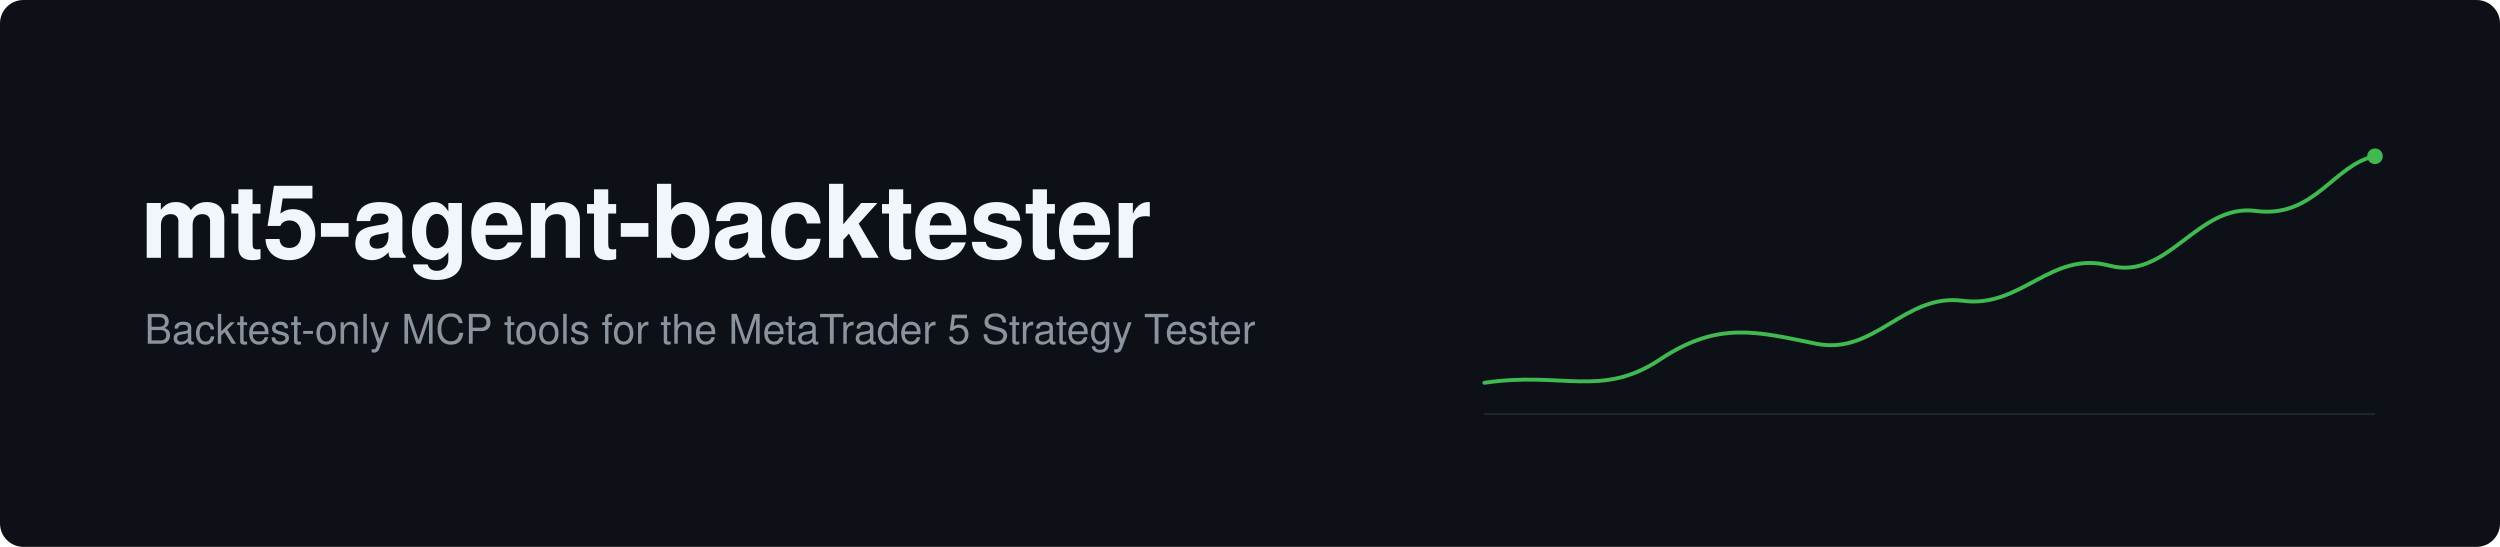
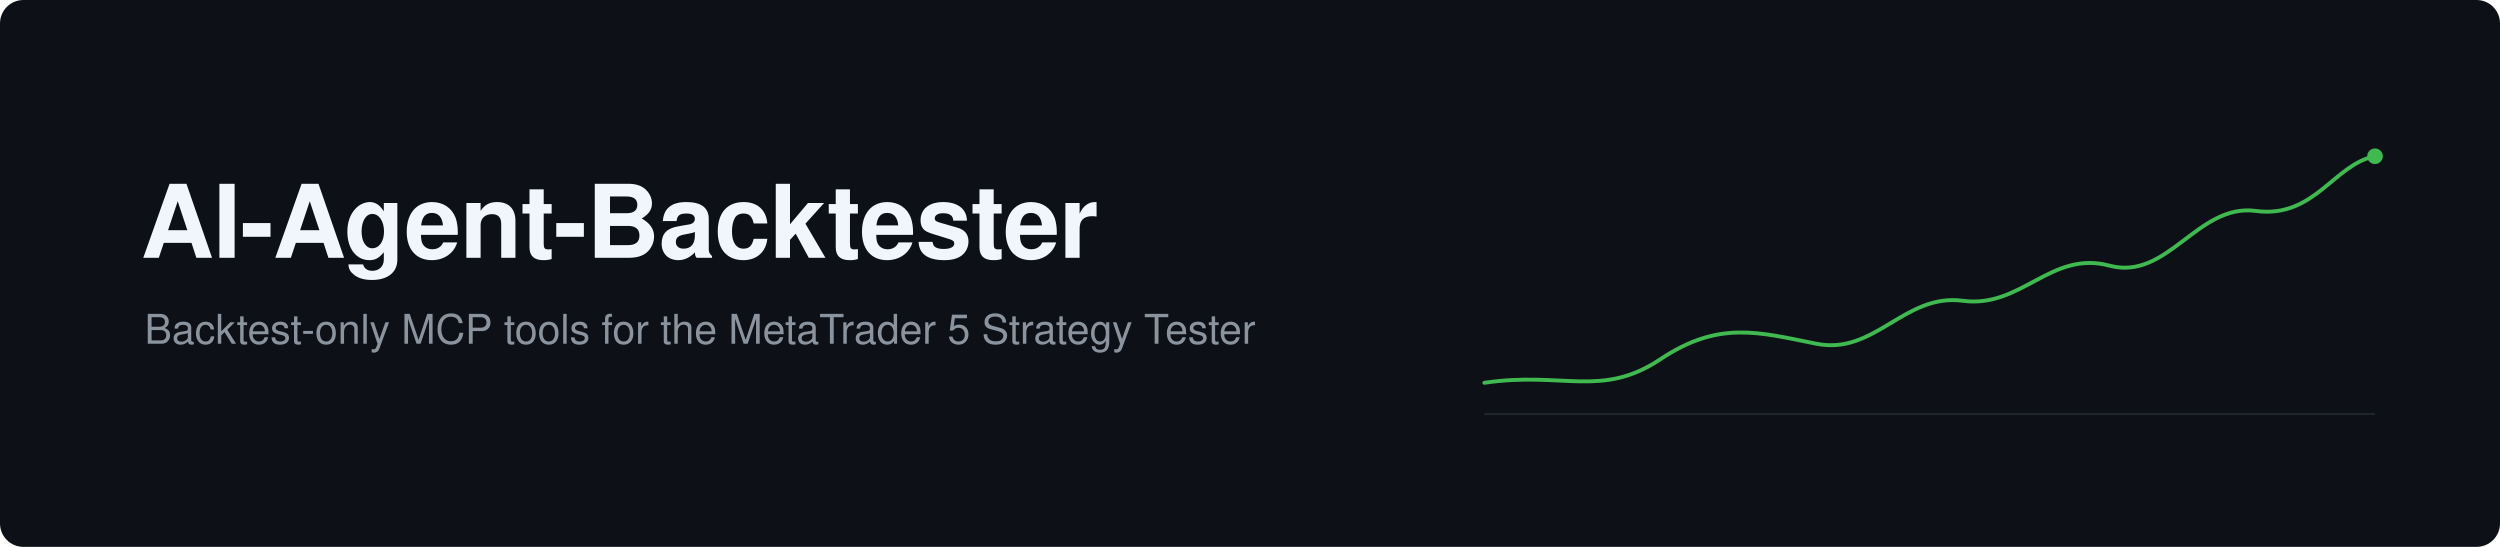
<svg xmlns="http://www.w3.org/2000/svg" width="1280" height="280" viewBox="0 0 1280 280">
  <rect width="1280" height="280" rx="12" fill="#0d1117" />
  <path d="M760 196 C 800 190, 820 204, 850 184 S 900 170, 930 176 S 975 150, 1005 154 S 1050 128, 1080 136 S 1125 104, 1155 108 S 1195 84, 1216 80" fill="none" stroke="#3fb950" stroke-width="2" stroke-linecap="round" />
  <circle cx="1216" cy="80" r="4" fill="#3fb950" />
  <line x1="760" y1="212" x2="1216" y2="212" stroke="#21262d" stroke-width="1" />
  <g font-family="-apple-system, 'Segoe UI', Helvetica, Arial, sans-serif">
-     <text x="72" y="132" fill="#f0f6fc" font-size="52" font-weight="700" letter-spacing="-0.5">mt5-agent-backtester</text>
+     <text x="72" y="132" fill="#f0f6fc" font-size="52" font-weight="700" letter-spacing="-0.5">AI-Agent-Backtester</text>
    <text x="74" y="176" fill="#8b949e" font-size="21">Backtest-only MCP tools for the MetaTrader 5 Strategy Tester</text>
  </g>
</svg>
